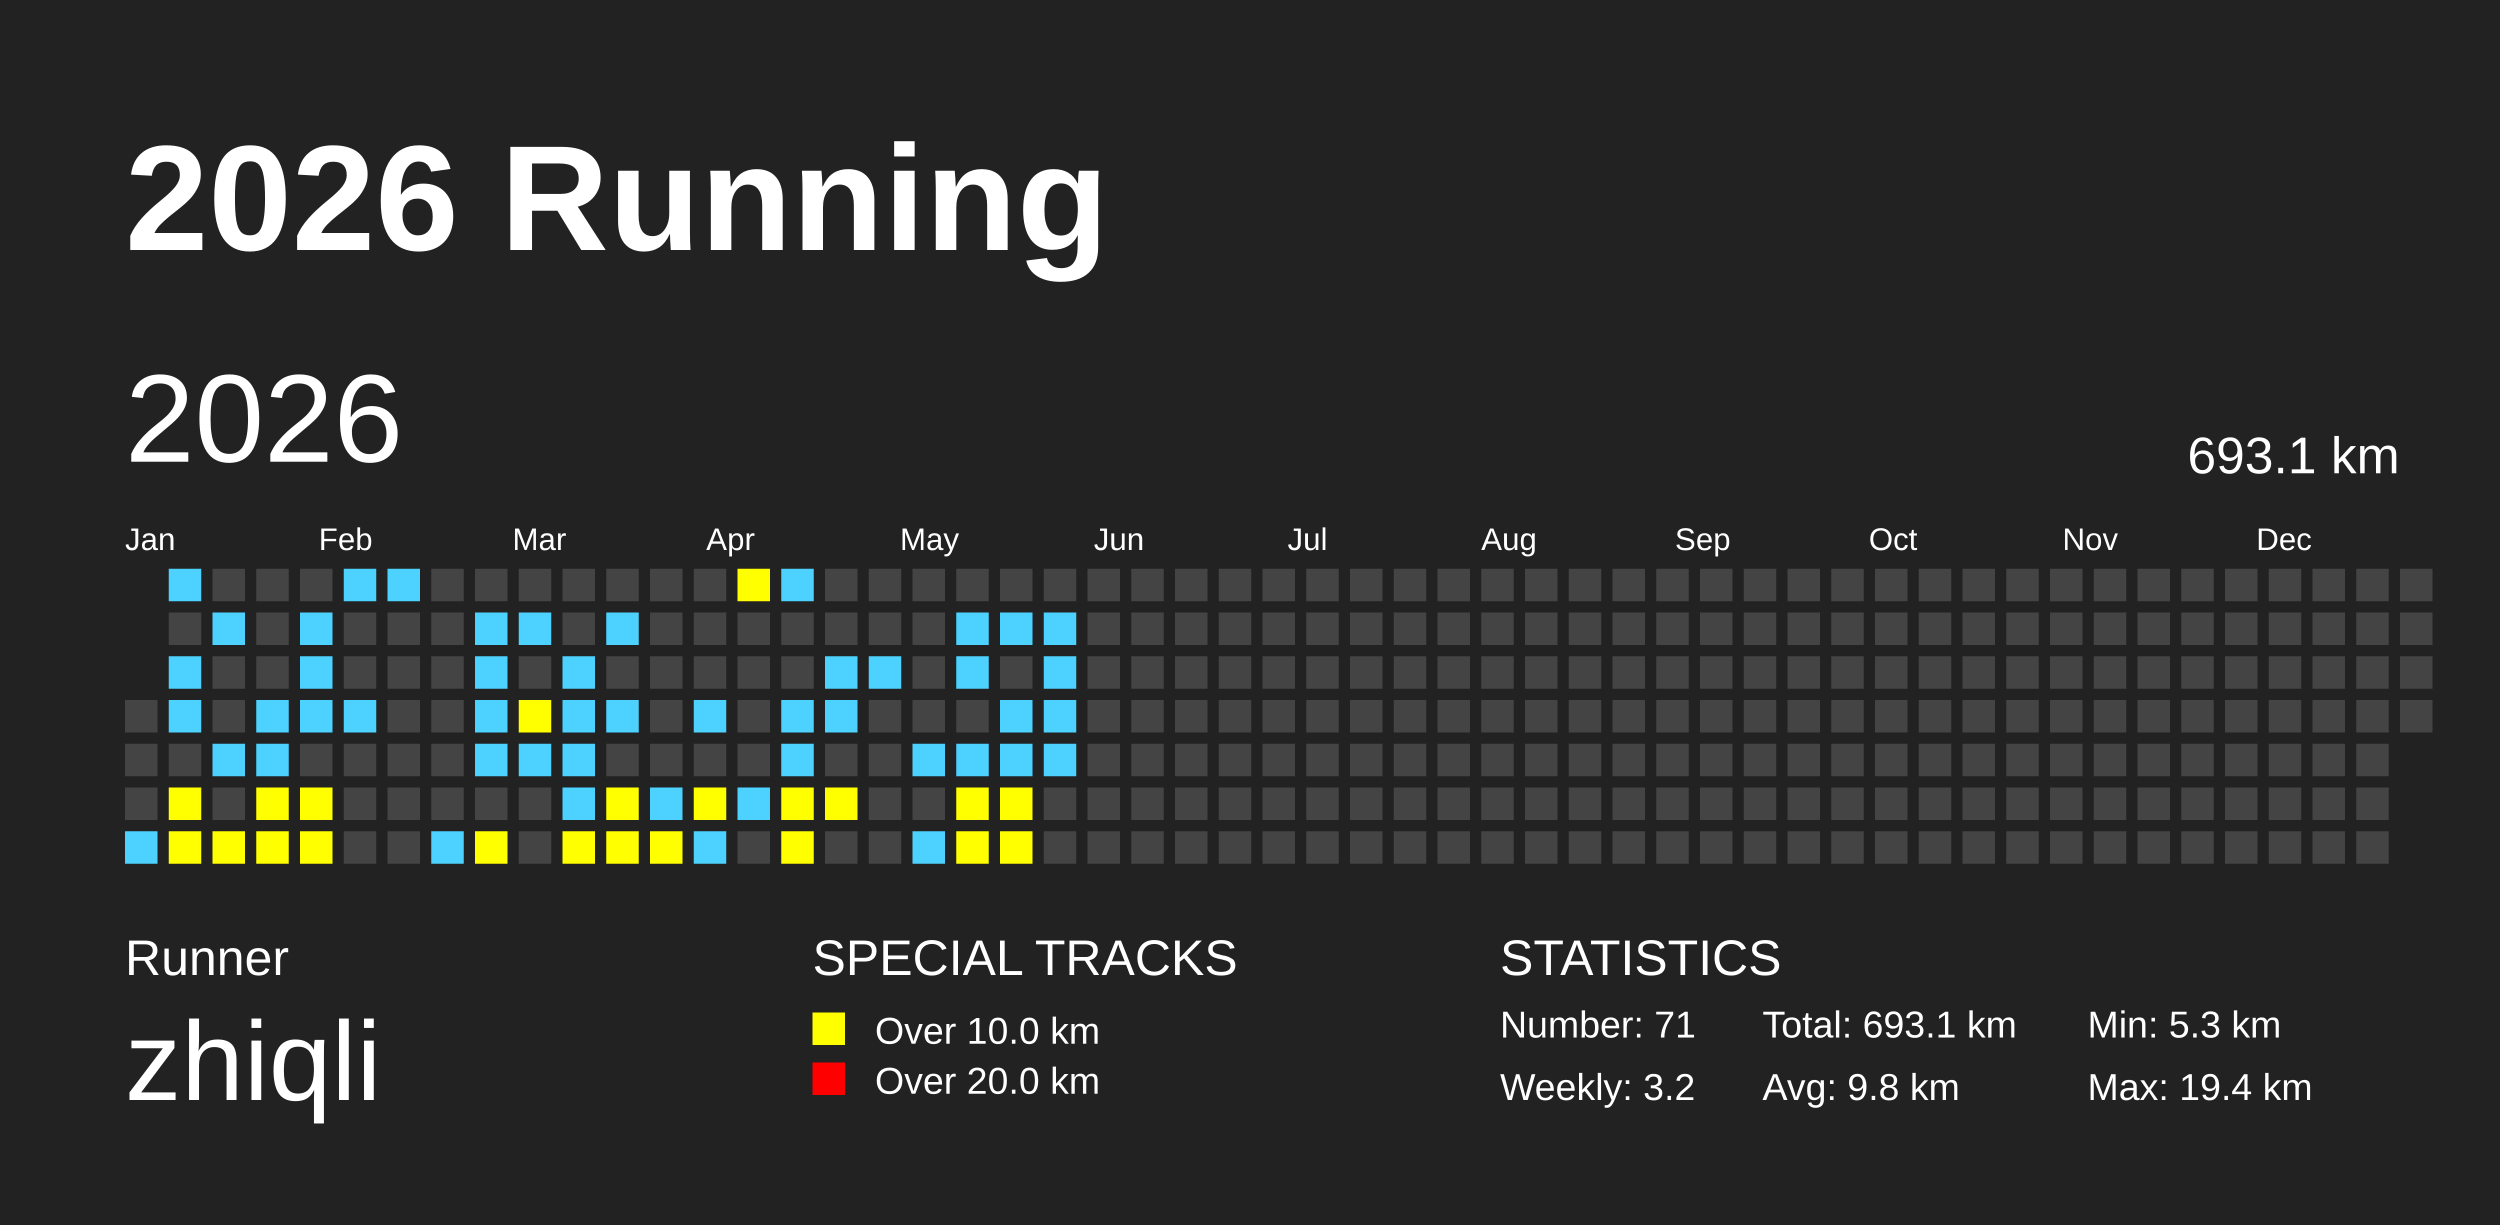
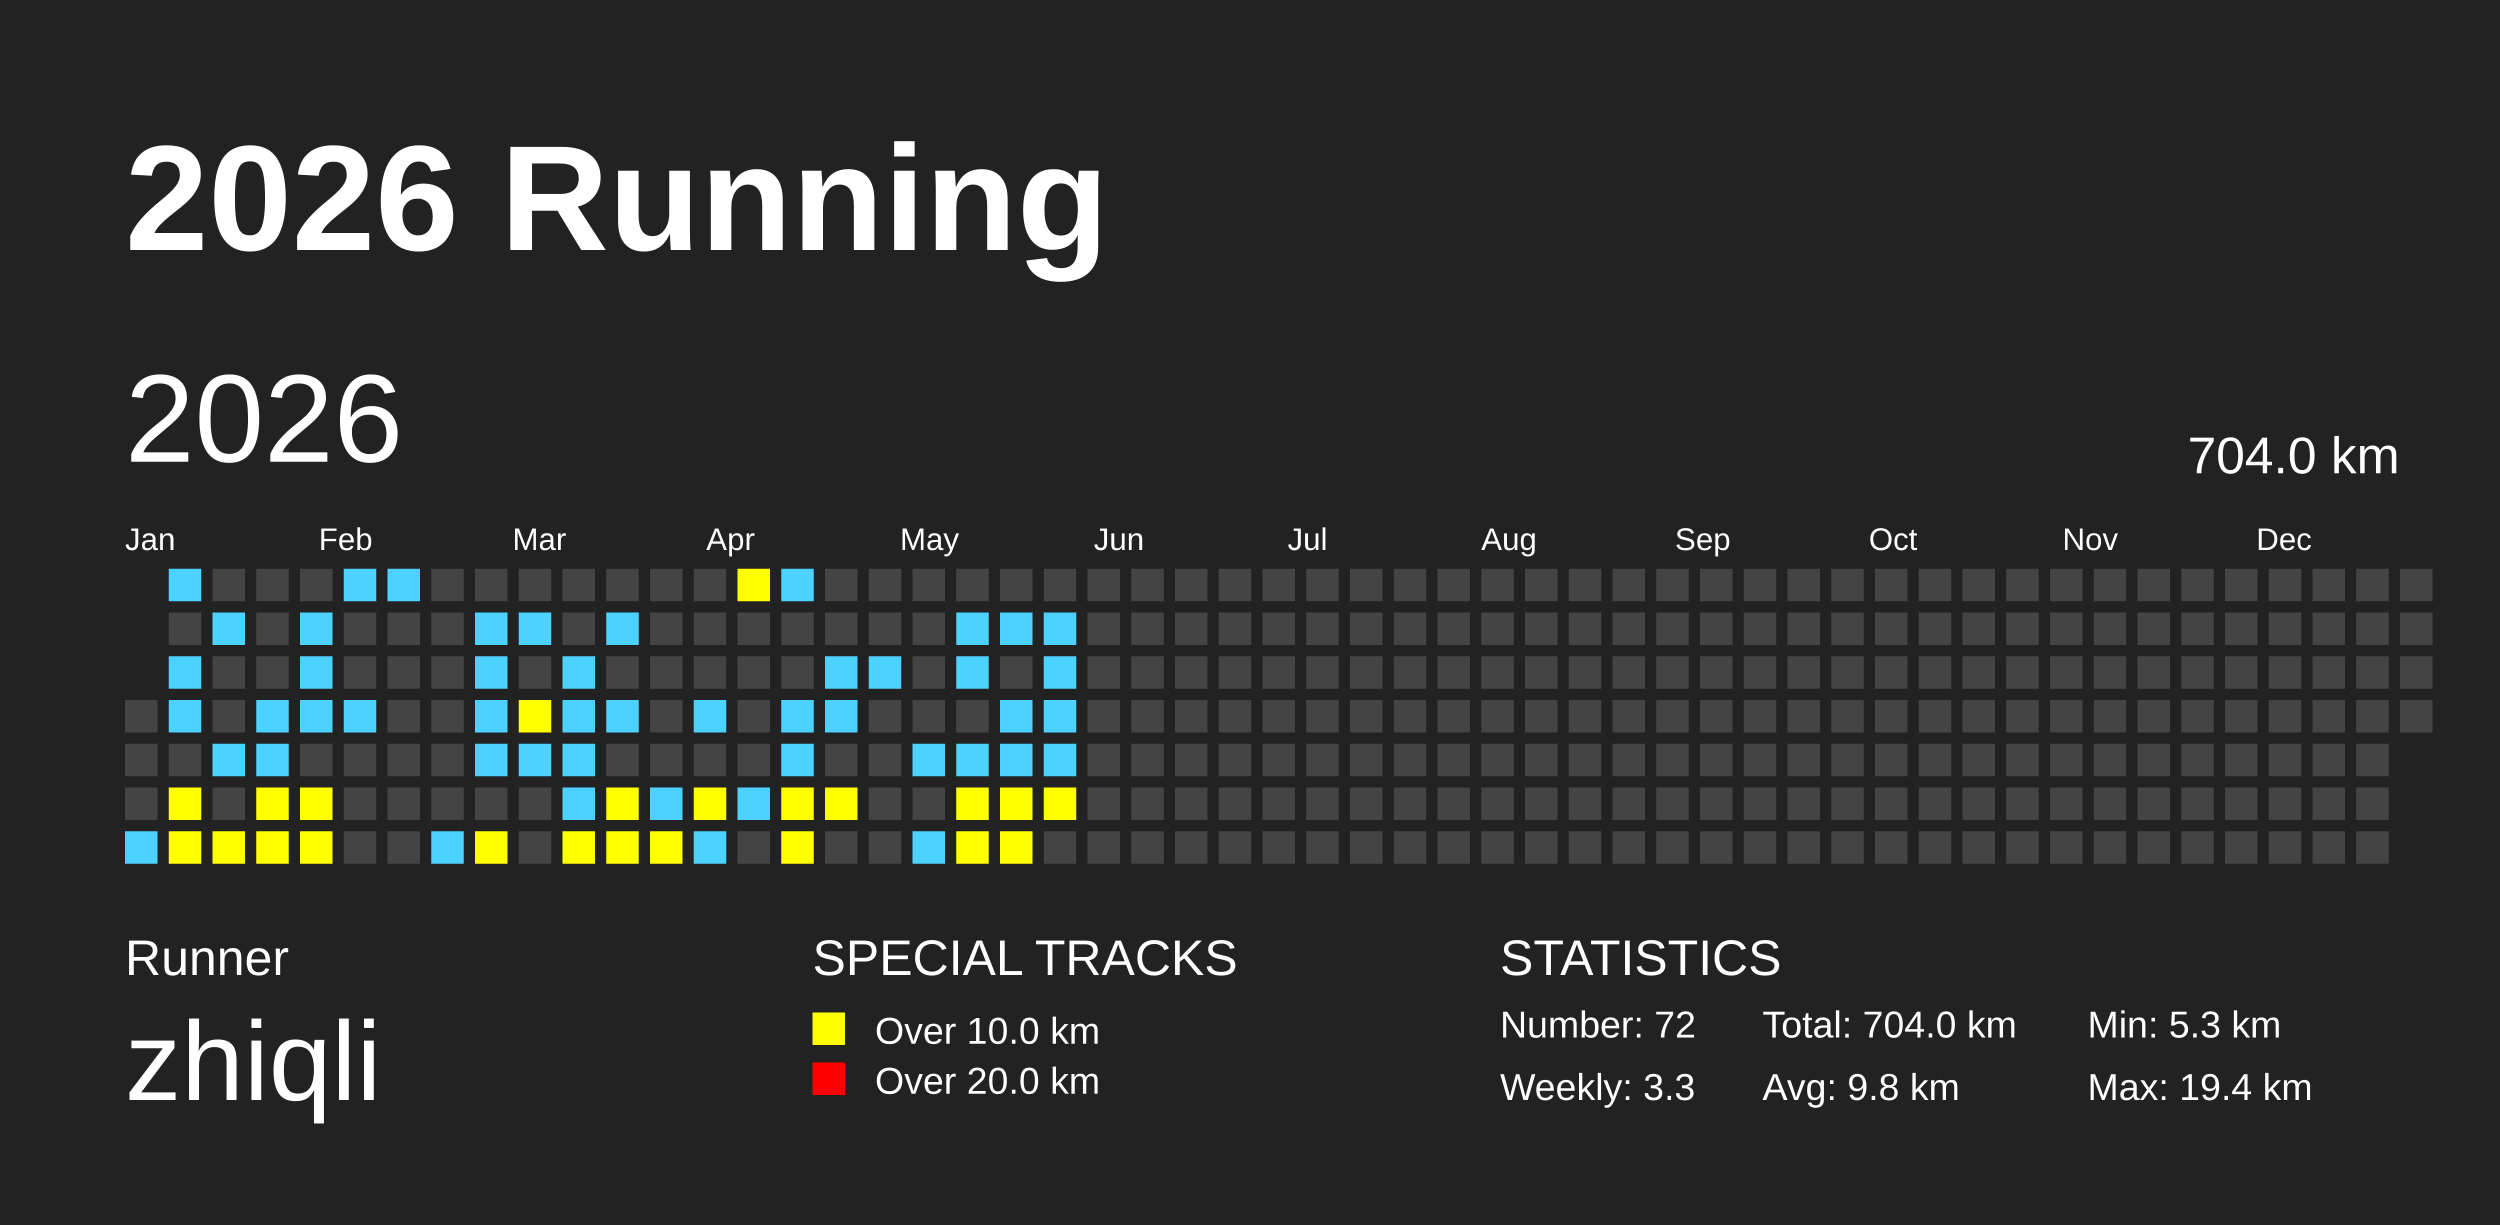
<svg xmlns="http://www.w3.org/2000/svg" baseProfile="full" height="98mm" version="1.1" viewBox="0,0,200,98" width="200mm">
  <defs />
  <rect fill="#222222" height="98" width="200" x="0" y="0" />
  <text fill="#FFFFFF" style="font-size:12px; font-family:Arial; font-weight:bold;" x="10" y="20">2026 Running</text>
  <text fill="#FFFFFF" style="font-size:4px; font-family:Arial" x="10" y="78">Runner</text>
  <text fill="#FFFFFF" style="font-size:9px; font-family:Arial" x="10" y="88">zhiqli</text>
  <text fill="#FFFFFF" style="font-size:4px; font-family:Arial" x="65" y="78">SPECIAL TRACKS</text>
  <rect fill="yellow" height="2.6" width="2.6" x="65" y="81" />
  <text fill="#FFFFFF" style="font-size:3px; font-family:Arial" x="70" y="83.5">Over 10.0 km</text>
  <rect fill="red" height="2.6" width="2.6" x="65" y="85" />
  <text fill="#FFFFFF" style="font-size:3px; font-family:Arial" x="70" y="87.5">Over 20.0 km</text>
  <text fill="#FFFFFF" style="font-size:4px; font-family:Arial" x="120" y="78">STATISTICS</text>
-   <text fill="#FFFFFF" style="font-size:3px; font-family:Arial" x="120" y="83">Number: 71</text>
-   <text fill="#FFFFFF" style="font-size:3px; font-family:Arial" x="120" y="88">Weekly: 3.2</text>
-   <text fill="#FFFFFF" style="font-size:3px; font-family:Arial" x="141" y="83">Total: 693.1 km</text>
+   <text fill="#FFFFFF" style="font-size:3px; font-family:Arial" x="120" y="83">Number: 72</text>
+   <text fill="#FFFFFF" style="font-size:3px; font-family:Arial" x="120" y="88">Weekly: 3.3</text>
+   <text fill="#FFFFFF" style="font-size:3px; font-family:Arial" x="141" y="83">Total: 704.0 km</text>
  <text fill="#FFFFFF" style="font-size:3px; font-family:Arial" x="141" y="88">Avg: 9.8 km</text>
  <text fill="#FFFFFF" style="font-size:3px; font-family:Arial" x="167" y="83">Min: 5.3 km</text>
  <text fill="#FFFFFF" style="font-size:3px; font-family:Arial" x="167" y="88">Max: 19.4 km</text>
  <text dominant-baseline="hanging" fill="#FFFFFF" style="font-size:10.0px; font-family:Arial;" x="10" y="30">2026</text>
-   <text dominant-baseline="hanging" fill="#FFFFFF" style="font-size:4.125px; font-family:Arial;" x="175" y="35">693.1 km</text>
+   <text dominant-baseline="hanging" fill="#FFFFFF" style="font-size:4.125px; font-family:Arial;" x="175" y="35">704.0 km</text>
  <text fill="#FFFFFF" style="font-size:2.5px; font-family:Arial" x="10.0" y="44">Jan</text>
  <text fill="#FFFFFF" style="font-size:2.5px; font-family:Arial" x="25.5" y="44">Feb</text>
  <text fill="#FFFFFF" style="font-size:2.5px; font-family:Arial" x="41.0" y="44">Mar</text>
  <text fill="#FFFFFF" style="font-size:2.5px; font-family:Arial" x="56.5" y="44">Apr</text>
  <text fill="#FFFFFF" style="font-size:2.5px; font-family:Arial" x="72.0" y="44">May</text>
  <text fill="#FFFFFF" style="font-size:2.5px; font-family:Arial" x="87.5" y="44">Jun</text>
  <text fill="#FFFFFF" style="font-size:2.5px; font-family:Arial" x="103.0" y="44">Jul</text>
  <text fill="#FFFFFF" style="font-size:2.5px; font-family:Arial" x="118.5" y="44">Aug</text>
  <text fill="#FFFFFF" style="font-size:2.5px; font-family:Arial" x="134.0" y="44">Sep</text>
  <text fill="#FFFFFF" style="font-size:2.5px; font-family:Arial" x="149.5" y="44">Oct</text>
  <text fill="#FFFFFF" style="font-size:2.5px; font-family:Arial" x="165.0" y="44">Nov</text>
  <text fill="#FFFFFF" style="font-size:2.5px; font-family:Arial" x="180.5" y="44">Dec</text>
  <rect fill="#444444" height="2.6" width="2.6" x="10.0" y="56.0" />
  <rect fill="#444444" height="2.6" width="2.6" x="10.0" y="59.5" />
  <rect fill="#444444" height="2.6" width="2.6" x="10.0" y="63.0" />
  <rect fill="#4DD2FF" height="2.6" width="2.6" x="10.0" y="66.5" />
  <rect fill="#4DD2FF" height="2.6" width="2.6" x="13.5" y="45.5" />
  <rect fill="#444444" height="2.6" width="2.6" x="13.5" y="49.0" />
  <rect fill="#4DD2FF" height="2.6" width="2.6" x="13.5" y="52.5" />
  <rect fill="#4DD2FF" height="2.6" width="2.6" x="13.5" y="56.0" />
  <rect fill="#444444" height="2.6" width="2.6" x="13.5" y="59.5" />
  <rect fill="yellow" height="2.6" width="2.6" x="13.5" y="63.0" />
  <rect fill="yellow" height="2.6" width="2.6" x="13.5" y="66.5" />
  <rect fill="#444444" height="2.6" width="2.6" x="17.0" y="45.5" />
  <rect fill="#4DD2FF" height="2.6" width="2.6" x="17.0" y="49.0" />
  <rect fill="#444444" height="2.6" width="2.6" x="17.0" y="52.5" />
  <rect fill="#444444" height="2.6" width="2.6" x="17.0" y="56.0" />
  <rect fill="#4DD2FF" height="2.6" width="2.6" x="17.0" y="59.5" />
  <rect fill="#444444" height="2.6" width="2.6" x="17.0" y="63.0" />
  <rect fill="yellow" height="2.6" width="2.6" x="17.0" y="66.5" />
  <rect fill="#444444" height="2.6" width="2.6" x="20.5" y="45.5" />
  <rect fill="#444444" height="2.6" width="2.6" x="20.5" y="49.0" />
  <rect fill="#444444" height="2.6" width="2.6" x="20.5" y="52.5" />
  <rect fill="#4DD2FF" height="2.6" width="2.6" x="20.5" y="56.0" />
  <rect fill="#4DD2FF" height="2.6" width="2.6" x="20.5" y="59.5" />
  <rect fill="yellow" height="2.6" width="2.6" x="20.5" y="63.0" />
  <rect fill="yellow" height="2.6" width="2.6" x="20.5" y="66.5" />
  <rect fill="#444444" height="2.6" width="2.6" x="24.0" y="45.5" />
  <rect fill="#4DD2FF" height="2.6" width="2.6" x="24.0" y="49.0" />
  <rect fill="#4DD2FF" height="2.6" width="2.6" x="24.0" y="52.5" />
  <rect fill="#4DD2FF" height="2.6" width="2.6" x="24.0" y="56.0" />
  <rect fill="#444444" height="2.6" width="2.6" x="24.0" y="59.5" />
  <rect fill="yellow" height="2.6" width="2.6" x="24.0" y="63.0" />
  <rect fill="yellow" height="2.6" width="2.6" x="24.0" y="66.5" />
  <rect fill="#4DD2FF" height="2.6" width="2.6" x="27.5" y="45.5" />
  <rect fill="#444444" height="2.6" width="2.6" x="27.5" y="49.0" />
  <rect fill="#444444" height="2.6" width="2.6" x="27.5" y="52.5" />
  <rect fill="#4DD2FF" height="2.6" width="2.6" x="27.5" y="56.0" />
  <rect fill="#444444" height="2.6" width="2.6" x="27.5" y="59.5" />
  <rect fill="#444444" height="2.6" width="2.6" x="27.5" y="63.0" />
  <rect fill="#444444" height="2.6" width="2.6" x="27.5" y="66.5" />
  <rect fill="#4DD2FF" height="2.6" width="2.6" x="31.0" y="45.5" />
  <rect fill="#444444" height="2.6" width="2.6" x="31.0" y="49.0" />
  <rect fill="#444444" height="2.6" width="2.6" x="31.0" y="52.5" />
  <rect fill="#444444" height="2.6" width="2.6" x="31.0" y="56.0" />
  <rect fill="#444444" height="2.6" width="2.6" x="31.0" y="59.5" />
  <rect fill="#444444" height="2.6" width="2.6" x="31.0" y="63.0" />
  <rect fill="#444444" height="2.6" width="2.6" x="31.0" y="66.5" />
  <rect fill="#444444" height="2.6" width="2.6" x="34.5" y="45.5" />
  <rect fill="#444444" height="2.6" width="2.6" x="34.5" y="49.0" />
  <rect fill="#444444" height="2.6" width="2.6" x="34.5" y="52.5" />
  <rect fill="#444444" height="2.6" width="2.6" x="34.5" y="56.0" />
  <rect fill="#444444" height="2.6" width="2.6" x="34.5" y="59.5" />
  <rect fill="#444444" height="2.6" width="2.6" x="34.5" y="63.0" />
  <rect fill="#4DD2FF" height="2.6" width="2.6" x="34.5" y="66.5" />
  <rect fill="#444444" height="2.6" width="2.6" x="38.0" y="45.5" />
  <rect fill="#4DD2FF" height="2.6" width="2.6" x="38.0" y="49.0" />
  <rect fill="#4DD2FF" height="2.6" width="2.6" x="38.0" y="52.5" />
  <rect fill="#4DD2FF" height="2.6" width="2.6" x="38.0" y="56.0" />
  <rect fill="#4DD2FF" height="2.6" width="2.6" x="38.0" y="59.5" />
  <rect fill="#444444" height="2.6" width="2.6" x="38.0" y="63.0" />
  <rect fill="yellow" height="2.6" width="2.6" x="38.0" y="66.5" />
  <rect fill="#444444" height="2.6" width="2.6" x="41.5" y="45.5" />
  <rect fill="#4DD2FF" height="2.6" width="2.6" x="41.5" y="49.0" />
  <rect fill="#444444" height="2.6" width="2.6" x="41.5" y="52.5" />
  <rect fill="yellow" height="2.6" width="2.6" x="41.5" y="56.0" />
  <rect fill="#4DD2FF" height="2.6" width="2.6" x="41.5" y="59.5" />
  <rect fill="#444444" height="2.6" width="2.6" x="41.5" y="63.0" />
  <rect fill="#444444" height="2.6" width="2.6" x="41.5" y="66.5" />
  <rect fill="#444444" height="2.6" width="2.6" x="45.0" y="45.5" />
  <rect fill="#444444" height="2.6" width="2.6" x="45.0" y="49.0" />
  <rect fill="#4DD2FF" height="2.6" width="2.6" x="45.0" y="52.5" />
  <rect fill="#4DD2FF" height="2.6" width="2.6" x="45.0" y="56.0" />
  <rect fill="#4DD2FF" height="2.6" width="2.6" x="45.0" y="59.5" />
  <rect fill="#4DD2FF" height="2.6" width="2.6" x="45.0" y="63.0" />
  <rect fill="yellow" height="2.6" width="2.6" x="45.0" y="66.5" />
  <rect fill="#444444" height="2.6" width="2.6" x="48.5" y="45.5" />
  <rect fill="#4DD2FF" height="2.6" width="2.6" x="48.5" y="49.0" />
  <rect fill="#444444" height="2.6" width="2.6" x="48.5" y="52.5" />
  <rect fill="#4DD2FF" height="2.6" width="2.6" x="48.5" y="56.0" />
  <rect fill="#444444" height="2.6" width="2.6" x="48.5" y="59.5" />
  <rect fill="yellow" height="2.6" width="2.6" x="48.5" y="63.0" />
  <rect fill="yellow" height="2.6" width="2.6" x="48.5" y="66.5" />
  <rect fill="#444444" height="2.6" width="2.6" x="52.0" y="45.5" />
  <rect fill="#444444" height="2.6" width="2.6" x="52.0" y="49.0" />
  <rect fill="#444444" height="2.6" width="2.6" x="52.0" y="52.5" />
  <rect fill="#444444" height="2.6" width="2.6" x="52.0" y="56.0" />
  <rect fill="#444444" height="2.6" width="2.6" x="52.0" y="59.5" />
  <rect fill="#4DD2FF" height="2.6" width="2.6" x="52.0" y="63.0" />
  <rect fill="yellow" height="2.6" width="2.6" x="52.0" y="66.5" />
  <rect fill="#444444" height="2.6" width="2.6" x="55.5" y="45.5" />
  <rect fill="#444444" height="2.6" width="2.6" x="55.5" y="49.0" />
  <rect fill="#444444" height="2.6" width="2.6" x="55.5" y="52.5" />
  <rect fill="#4DD2FF" height="2.6" width="2.6" x="55.5" y="56.0" />
  <rect fill="#444444" height="2.6" width="2.6" x="55.5" y="59.5" />
  <rect fill="yellow" height="2.6" width="2.6" x="55.5" y="63.0" />
  <rect fill="#4DD2FF" height="2.6" width="2.6" x="55.5" y="66.5" />
  <rect fill="yellow" height="2.6" width="2.6" x="59.0" y="45.5" />
  <rect fill="#444444" height="2.6" width="2.6" x="59.0" y="49.0" />
  <rect fill="#444444" height="2.6" width="2.6" x="59.0" y="52.5" />
  <rect fill="#444444" height="2.6" width="2.6" x="59.0" y="56.0" />
  <rect fill="#444444" height="2.6" width="2.6" x="59.0" y="59.5" />
  <rect fill="#4DD2FF" height="2.6" width="2.6" x="59.0" y="63.0" />
  <rect fill="#444444" height="2.6" width="2.6" x="59.0" y="66.5" />
  <rect fill="#4DD2FF" height="2.6" width="2.6" x="62.5" y="45.5" />
  <rect fill="#444444" height="2.6" width="2.6" x="62.5" y="49.0" />
  <rect fill="#444444" height="2.6" width="2.6" x="62.5" y="52.5" />
  <rect fill="#4DD2FF" height="2.6" width="2.6" x="62.5" y="56.0" />
  <rect fill="#4DD2FF" height="2.6" width="2.6" x="62.5" y="59.5" />
  <rect fill="yellow" height="2.6" width="2.6" x="62.5" y="63.0" />
  <rect fill="yellow" height="2.6" width="2.6" x="62.5" y="66.5" />
  <rect fill="#444444" height="2.6" width="2.6" x="66.0" y="45.5" />
  <rect fill="#444444" height="2.6" width="2.6" x="66.0" y="49.0" />
  <rect fill="#4DD2FF" height="2.6" width="2.6" x="66.0" y="52.5" />
  <rect fill="#4DD2FF" height="2.6" width="2.6" x="66.0" y="56.0" />
  <rect fill="#444444" height="2.6" width="2.6" x="66.0" y="59.5" />
  <rect fill="yellow" height="2.6" width="2.6" x="66.0" y="63.0" />
  <rect fill="#444444" height="2.6" width="2.6" x="66.0" y="66.5" />
  <rect fill="#444444" height="2.6" width="2.6" x="69.5" y="45.5" />
  <rect fill="#444444" height="2.6" width="2.6" x="69.5" y="49.0" />
  <rect fill="#4DD2FF" height="2.6" width="2.6" x="69.5" y="52.5" />
  <rect fill="#444444" height="2.6" width="2.6" x="69.5" y="56.0" />
  <rect fill="#444444" height="2.6" width="2.6" x="69.5" y="59.5" />
  <rect fill="#444444" height="2.6" width="2.6" x="69.5" y="63.0" />
  <rect fill="#444444" height="2.6" width="2.6" x="69.5" y="66.5" />
  <rect fill="#444444" height="2.6" width="2.6" x="73.0" y="45.5" />
  <rect fill="#444444" height="2.6" width="2.6" x="73.0" y="49.0" />
  <rect fill="#444444" height="2.6" width="2.6" x="73.0" y="52.5" />
  <rect fill="#444444" height="2.6" width="2.6" x="73.0" y="56.0" />
  <rect fill="#4DD2FF" height="2.6" width="2.6" x="73.0" y="59.5" />
  <rect fill="#444444" height="2.6" width="2.6" x="73.0" y="63.0" />
  <rect fill="#4DD2FF" height="2.6" width="2.6" x="73.0" y="66.5" />
  <rect fill="#444444" height="2.6" width="2.6" x="76.5" y="45.5" />
  <rect fill="#4DD2FF" height="2.6" width="2.6" x="76.5" y="49.0" />
  <rect fill="#4DD2FF" height="2.6" width="2.6" x="76.5" y="52.5" />
  <rect fill="#444444" height="2.6" width="2.6" x="76.5" y="56.0" />
  <rect fill="#4DD2FF" height="2.6" width="2.6" x="76.5" y="59.5" />
  <rect fill="yellow" height="2.6" width="2.6" x="76.5" y="63.0" />
  <rect fill="yellow" height="2.6" width="2.6" x="76.5" y="66.5" />
  <rect fill="#444444" height="2.6" width="2.6" x="80.0" y="45.5" />
  <rect fill="#4DD2FF" height="2.6" width="2.6" x="80.0" y="49.0" />
  <rect fill="#444444" height="2.6" width="2.6" x="80.0" y="52.5" />
  <rect fill="#4DD2FF" height="2.6" width="2.6" x="80.0" y="56.0" />
  <rect fill="#4DD2FF" height="2.6" width="2.6" x="80.0" y="59.5" />
  <rect fill="yellow" height="2.6" width="2.6" x="80.0" y="63.0" />
  <rect fill="yellow" height="2.6" width="2.6" x="80.0" y="66.5" />
  <rect fill="#444444" height="2.6" width="2.6" x="83.5" y="45.5" />
  <rect fill="#4DD2FF" height="2.6" width="2.6" x="83.5" y="49.0" />
  <rect fill="#4DD2FF" height="2.6" width="2.6" x="83.5" y="52.5" />
  <rect fill="#4DD2FF" height="2.6" width="2.6" x="83.5" y="56.0" />
  <rect fill="#4DD2FF" height="2.6" width="2.6" x="83.5" y="59.5" />
-   <rect fill="#444444" height="2.6" width="2.6" x="83.5" y="63.0" />
+   <rect fill="yellow" height="2.6" width="2.6" x="83.5" y="63.0" />
  <rect fill="#444444" height="2.6" width="2.6" x="83.5" y="66.5" />
  <rect fill="#444444" height="2.6" width="2.6" x="87.0" y="45.5" />
  <rect fill="#444444" height="2.6" width="2.6" x="87.0" y="49.0" />
  <rect fill="#444444" height="2.6" width="2.6" x="87.0" y="52.5" />
  <rect fill="#444444" height="2.6" width="2.6" x="87.0" y="56.0" />
  <rect fill="#444444" height="2.6" width="2.6" x="87.0" y="59.5" />
  <rect fill="#444444" height="2.6" width="2.6" x="87.0" y="63.0" />
  <rect fill="#444444" height="2.6" width="2.6" x="87.0" y="66.5" />
  <rect fill="#444444" height="2.6" width="2.6" x="90.5" y="45.5" />
  <rect fill="#444444" height="2.6" width="2.6" x="90.5" y="49.0" />
  <rect fill="#444444" height="2.6" width="2.6" x="90.5" y="52.5" />
  <rect fill="#444444" height="2.6" width="2.6" x="90.5" y="56.0" />
  <rect fill="#444444" height="2.6" width="2.6" x="90.5" y="59.5" />
  <rect fill="#444444" height="2.6" width="2.6" x="90.5" y="63.0" />
  <rect fill="#444444" height="2.6" width="2.6" x="90.5" y="66.5" />
  <rect fill="#444444" height="2.6" width="2.6" x="94.0" y="45.5" />
  <rect fill="#444444" height="2.6" width="2.6" x="94.0" y="49.0" />
  <rect fill="#444444" height="2.6" width="2.6" x="94.0" y="52.5" />
  <rect fill="#444444" height="2.6" width="2.6" x="94.0" y="56.0" />
  <rect fill="#444444" height="2.6" width="2.6" x="94.0" y="59.5" />
  <rect fill="#444444" height="2.6" width="2.6" x="94.0" y="63.0" />
  <rect fill="#444444" height="2.6" width="2.6" x="94.0" y="66.5" />
  <rect fill="#444444" height="2.6" width="2.6" x="97.5" y="45.5" />
  <rect fill="#444444" height="2.6" width="2.6" x="97.5" y="49.0" />
  <rect fill="#444444" height="2.6" width="2.6" x="97.5" y="52.5" />
  <rect fill="#444444" height="2.6" width="2.6" x="97.5" y="56.0" />
  <rect fill="#444444" height="2.6" width="2.6" x="97.5" y="59.5" />
  <rect fill="#444444" height="2.6" width="2.6" x="97.5" y="63.0" />
  <rect fill="#444444" height="2.6" width="2.6" x="97.5" y="66.5" />
  <rect fill="#444444" height="2.6" width="2.6" x="101.0" y="45.5" />
  <rect fill="#444444" height="2.6" width="2.6" x="101.0" y="49.0" />
  <rect fill="#444444" height="2.6" width="2.6" x="101.0" y="52.5" />
  <rect fill="#444444" height="2.6" width="2.6" x="101.0" y="56.0" />
  <rect fill="#444444" height="2.6" width="2.6" x="101.0" y="59.5" />
  <rect fill="#444444" height="2.6" width="2.6" x="101.0" y="63.0" />
  <rect fill="#444444" height="2.6" width="2.6" x="101.0" y="66.5" />
  <rect fill="#444444" height="2.6" width="2.6" x="104.5" y="45.5" />
  <rect fill="#444444" height="2.6" width="2.6" x="104.5" y="49.0" />
  <rect fill="#444444" height="2.6" width="2.6" x="104.5" y="52.5" />
  <rect fill="#444444" height="2.6" width="2.6" x="104.5" y="56.0" />
  <rect fill="#444444" height="2.6" width="2.6" x="104.5" y="59.5" />
  <rect fill="#444444" height="2.6" width="2.6" x="104.5" y="63.0" />
  <rect fill="#444444" height="2.6" width="2.6" x="104.5" y="66.5" />
  <rect fill="#444444" height="2.6" width="2.6" x="108.0" y="45.5" />
  <rect fill="#444444" height="2.6" width="2.6" x="108.0" y="49.0" />
  <rect fill="#444444" height="2.6" width="2.6" x="108.0" y="52.5" />
  <rect fill="#444444" height="2.6" width="2.6" x="108.0" y="56.0" />
  <rect fill="#444444" height="2.6" width="2.6" x="108.0" y="59.5" />
  <rect fill="#444444" height="2.6" width="2.6" x="108.0" y="63.0" />
  <rect fill="#444444" height="2.6" width="2.6" x="108.0" y="66.5" />
  <rect fill="#444444" height="2.6" width="2.6" x="111.5" y="45.5" />
  <rect fill="#444444" height="2.6" width="2.6" x="111.5" y="49.0" />
  <rect fill="#444444" height="2.6" width="2.6" x="111.5" y="52.5" />
  <rect fill="#444444" height="2.6" width="2.6" x="111.5" y="56.0" />
  <rect fill="#444444" height="2.6" width="2.6" x="111.5" y="59.5" />
  <rect fill="#444444" height="2.6" width="2.6" x="111.5" y="63.0" />
  <rect fill="#444444" height="2.6" width="2.6" x="111.5" y="66.5" />
  <rect fill="#444444" height="2.6" width="2.6" x="115.0" y="45.5" />
  <rect fill="#444444" height="2.6" width="2.6" x="115.0" y="49.0" />
  <rect fill="#444444" height="2.6" width="2.6" x="115.0" y="52.5" />
  <rect fill="#444444" height="2.6" width="2.6" x="115.0" y="56.0" />
  <rect fill="#444444" height="2.6" width="2.6" x="115.0" y="59.5" />
  <rect fill="#444444" height="2.6" width="2.6" x="115.0" y="63.0" />
  <rect fill="#444444" height="2.6" width="2.6" x="115.0" y="66.5" />
  <rect fill="#444444" height="2.6" width="2.6" x="118.5" y="45.5" />
  <rect fill="#444444" height="2.6" width="2.6" x="118.5" y="49.0" />
  <rect fill="#444444" height="2.6" width="2.6" x="118.5" y="52.5" />
  <rect fill="#444444" height="2.6" width="2.6" x="118.5" y="56.0" />
  <rect fill="#444444" height="2.6" width="2.6" x="118.5" y="59.5" />
  <rect fill="#444444" height="2.6" width="2.6" x="118.5" y="63.0" />
  <rect fill="#444444" height="2.6" width="2.6" x="118.5" y="66.5" />
  <rect fill="#444444" height="2.6" width="2.6" x="122.0" y="45.5" />
  <rect fill="#444444" height="2.6" width="2.6" x="122.0" y="49.0" />
  <rect fill="#444444" height="2.6" width="2.6" x="122.0" y="52.5" />
  <rect fill="#444444" height="2.6" width="2.6" x="122.0" y="56.0" />
  <rect fill="#444444" height="2.6" width="2.6" x="122.0" y="59.5" />
  <rect fill="#444444" height="2.6" width="2.6" x="122.0" y="63.0" />
  <rect fill="#444444" height="2.6" width="2.6" x="122.0" y="66.5" />
  <rect fill="#444444" height="2.6" width="2.6" x="125.5" y="45.5" />
  <rect fill="#444444" height="2.6" width="2.6" x="125.5" y="49.0" />
  <rect fill="#444444" height="2.6" width="2.6" x="125.5" y="52.5" />
  <rect fill="#444444" height="2.6" width="2.6" x="125.5" y="56.0" />
  <rect fill="#444444" height="2.6" width="2.6" x="125.5" y="59.5" />
  <rect fill="#444444" height="2.6" width="2.6" x="125.5" y="63.0" />
  <rect fill="#444444" height="2.6" width="2.6" x="125.5" y="66.5" />
  <rect fill="#444444" height="2.6" width="2.6" x="129.0" y="45.5" />
  <rect fill="#444444" height="2.6" width="2.6" x="129.0" y="49.0" />
  <rect fill="#444444" height="2.6" width="2.6" x="129.0" y="52.5" />
  <rect fill="#444444" height="2.6" width="2.6" x="129.0" y="56.0" />
  <rect fill="#444444" height="2.6" width="2.6" x="129.0" y="59.5" />
  <rect fill="#444444" height="2.6" width="2.6" x="129.0" y="63.0" />
  <rect fill="#444444" height="2.6" width="2.6" x="129.0" y="66.5" />
  <rect fill="#444444" height="2.6" width="2.6" x="132.5" y="45.5" />
  <rect fill="#444444" height="2.6" width="2.6" x="132.5" y="49.0" />
  <rect fill="#444444" height="2.6" width="2.6" x="132.5" y="52.5" />
  <rect fill="#444444" height="2.6" width="2.6" x="132.5" y="56.0" />
  <rect fill="#444444" height="2.6" width="2.6" x="132.5" y="59.5" />
  <rect fill="#444444" height="2.6" width="2.6" x="132.5" y="63.0" />
  <rect fill="#444444" height="2.6" width="2.6" x="132.5" y="66.5" />
  <rect fill="#444444" height="2.6" width="2.6" x="136.0" y="45.5" />
  <rect fill="#444444" height="2.6" width="2.6" x="136.0" y="49.0" />
  <rect fill="#444444" height="2.6" width="2.6" x="136.0" y="52.5" />
  <rect fill="#444444" height="2.6" width="2.6" x="136.0" y="56.0" />
  <rect fill="#444444" height="2.6" width="2.6" x="136.0" y="59.5" />
  <rect fill="#444444" height="2.6" width="2.6" x="136.0" y="63.0" />
  <rect fill="#444444" height="2.6" width="2.6" x="136.0" y="66.5" />
  <rect fill="#444444" height="2.6" width="2.6" x="139.5" y="45.5" />
  <rect fill="#444444" height="2.6" width="2.6" x="139.5" y="49.0" />
  <rect fill="#444444" height="2.6" width="2.6" x="139.5" y="52.5" />
  <rect fill="#444444" height="2.6" width="2.6" x="139.5" y="56.0" />
  <rect fill="#444444" height="2.6" width="2.6" x="139.5" y="59.5" />
  <rect fill="#444444" height="2.6" width="2.6" x="139.5" y="63.0" />
  <rect fill="#444444" height="2.6" width="2.6" x="139.5" y="66.5" />
  <rect fill="#444444" height="2.6" width="2.6" x="143.0" y="45.5" />
  <rect fill="#444444" height="2.6" width="2.6" x="143.0" y="49.0" />
  <rect fill="#444444" height="2.6" width="2.6" x="143.0" y="52.5" />
  <rect fill="#444444" height="2.6" width="2.6" x="143.0" y="56.0" />
  <rect fill="#444444" height="2.6" width="2.6" x="143.0" y="59.5" />
  <rect fill="#444444" height="2.6" width="2.6" x="143.0" y="63.0" />
  <rect fill="#444444" height="2.6" width="2.6" x="143.0" y="66.5" />
  <rect fill="#444444" height="2.6" width="2.6" x="146.5" y="45.5" />
  <rect fill="#444444" height="2.6" width="2.6" x="146.5" y="49.0" />
  <rect fill="#444444" height="2.6" width="2.6" x="146.5" y="52.5" />
  <rect fill="#444444" height="2.6" width="2.6" x="146.5" y="56.0" />
  <rect fill="#444444" height="2.6" width="2.6" x="146.5" y="59.5" />
  <rect fill="#444444" height="2.6" width="2.6" x="146.5" y="63.0" />
  <rect fill="#444444" height="2.6" width="2.6" x="146.5" y="66.5" />
  <rect fill="#444444" height="2.6" width="2.6" x="150.0" y="45.5" />
  <rect fill="#444444" height="2.6" width="2.6" x="150.0" y="49.0" />
  <rect fill="#444444" height="2.6" width="2.6" x="150.0" y="52.5" />
  <rect fill="#444444" height="2.6" width="2.6" x="150.0" y="56.0" />
  <rect fill="#444444" height="2.6" width="2.6" x="150.0" y="59.5" />
  <rect fill="#444444" height="2.6" width="2.6" x="150.0" y="63.0" />
  <rect fill="#444444" height="2.6" width="2.6" x="150.0" y="66.5" />
  <rect fill="#444444" height="2.6" width="2.6" x="153.5" y="45.5" />
  <rect fill="#444444" height="2.6" width="2.6" x="153.5" y="49.0" />
  <rect fill="#444444" height="2.6" width="2.6" x="153.5" y="52.5" />
  <rect fill="#444444" height="2.6" width="2.6" x="153.5" y="56.0" />
  <rect fill="#444444" height="2.6" width="2.6" x="153.5" y="59.5" />
  <rect fill="#444444" height="2.6" width="2.6" x="153.5" y="63.0" />
  <rect fill="#444444" height="2.6" width="2.6" x="153.5" y="66.5" />
  <rect fill="#444444" height="2.6" width="2.6" x="157.0" y="45.5" />
  <rect fill="#444444" height="2.6" width="2.6" x="157.0" y="49.0" />
  <rect fill="#444444" height="2.6" width="2.6" x="157.0" y="52.5" />
  <rect fill="#444444" height="2.6" width="2.6" x="157.0" y="56.0" />
  <rect fill="#444444" height="2.6" width="2.6" x="157.0" y="59.5" />
  <rect fill="#444444" height="2.6" width="2.6" x="157.0" y="63.0" />
  <rect fill="#444444" height="2.6" width="2.6" x="157.0" y="66.5" />
  <rect fill="#444444" height="2.6" width="2.6" x="160.5" y="45.5" />
  <rect fill="#444444" height="2.6" width="2.6" x="160.5" y="49.0" />
  <rect fill="#444444" height="2.6" width="2.6" x="160.5" y="52.5" />
  <rect fill="#444444" height="2.6" width="2.6" x="160.5" y="56.0" />
  <rect fill="#444444" height="2.6" width="2.6" x="160.5" y="59.5" />
  <rect fill="#444444" height="2.6" width="2.6" x="160.5" y="63.0" />
  <rect fill="#444444" height="2.6" width="2.6" x="160.5" y="66.5" />
  <rect fill="#444444" height="2.6" width="2.6" x="164.0" y="45.5" />
  <rect fill="#444444" height="2.6" width="2.6" x="164.0" y="49.0" />
  <rect fill="#444444" height="2.6" width="2.6" x="164.0" y="52.5" />
  <rect fill="#444444" height="2.6" width="2.6" x="164.0" y="56.0" />
  <rect fill="#444444" height="2.6" width="2.6" x="164.0" y="59.5" />
  <rect fill="#444444" height="2.6" width="2.6" x="164.0" y="63.0" />
  <rect fill="#444444" height="2.6" width="2.6" x="164.0" y="66.5" />
  <rect fill="#444444" height="2.6" width="2.6" x="167.5" y="45.5" />
  <rect fill="#444444" height="2.6" width="2.6" x="167.5" y="49.0" />
  <rect fill="#444444" height="2.6" width="2.6" x="167.5" y="52.5" />
  <rect fill="#444444" height="2.6" width="2.6" x="167.5" y="56.0" />
  <rect fill="#444444" height="2.6" width="2.6" x="167.5" y="59.5" />
  <rect fill="#444444" height="2.6" width="2.6" x="167.5" y="63.0" />
  <rect fill="#444444" height="2.6" width="2.6" x="167.5" y="66.5" />
  <rect fill="#444444" height="2.6" width="2.6" x="171.0" y="45.5" />
  <rect fill="#444444" height="2.6" width="2.6" x="171.0" y="49.0" />
  <rect fill="#444444" height="2.6" width="2.6" x="171.0" y="52.5" />
  <rect fill="#444444" height="2.6" width="2.6" x="171.0" y="56.0" />
  <rect fill="#444444" height="2.6" width="2.6" x="171.0" y="59.5" />
  <rect fill="#444444" height="2.6" width="2.6" x="171.0" y="63.0" />
  <rect fill="#444444" height="2.6" width="2.6" x="171.0" y="66.5" />
  <rect fill="#444444" height="2.6" width="2.6" x="174.5" y="45.5" />
  <rect fill="#444444" height="2.6" width="2.6" x="174.5" y="49.0" />
  <rect fill="#444444" height="2.6" width="2.6" x="174.5" y="52.5" />
  <rect fill="#444444" height="2.6" width="2.6" x="174.5" y="56.0" />
  <rect fill="#444444" height="2.6" width="2.6" x="174.5" y="59.5" />
  <rect fill="#444444" height="2.6" width="2.6" x="174.5" y="63.0" />
  <rect fill="#444444" height="2.6" width="2.6" x="174.5" y="66.5" />
  <rect fill="#444444" height="2.6" width="2.6" x="178.0" y="45.5" />
  <rect fill="#444444" height="2.6" width="2.6" x="178.0" y="49.0" />
  <rect fill="#444444" height="2.6" width="2.6" x="178.0" y="52.5" />
  <rect fill="#444444" height="2.6" width="2.6" x="178.0" y="56.0" />
  <rect fill="#444444" height="2.6" width="2.6" x="178.0" y="59.5" />
  <rect fill="#444444" height="2.6" width="2.6" x="178.0" y="63.0" />
  <rect fill="#444444" height="2.6" width="2.6" x="178.0" y="66.5" />
  <rect fill="#444444" height="2.6" width="2.6" x="181.5" y="45.5" />
  <rect fill="#444444" height="2.6" width="2.6" x="181.5" y="49.0" />
  <rect fill="#444444" height="2.6" width="2.6" x="181.5" y="52.5" />
  <rect fill="#444444" height="2.6" width="2.6" x="181.5" y="56.0" />
  <rect fill="#444444" height="2.6" width="2.6" x="181.5" y="59.5" />
  <rect fill="#444444" height="2.6" width="2.6" x="181.5" y="63.0" />
  <rect fill="#444444" height="2.6" width="2.6" x="181.5" y="66.5" />
  <rect fill="#444444" height="2.6" width="2.6" x="185.0" y="45.5" />
  <rect fill="#444444" height="2.6" width="2.6" x="185.0" y="49.0" />
  <rect fill="#444444" height="2.6" width="2.6" x="185.0" y="52.5" />
  <rect fill="#444444" height="2.6" width="2.6" x="185.0" y="56.0" />
  <rect fill="#444444" height="2.6" width="2.6" x="185.0" y="59.5" />
  <rect fill="#444444" height="2.6" width="2.6" x="185.0" y="63.0" />
  <rect fill="#444444" height="2.6" width="2.6" x="185.0" y="66.5" />
  <rect fill="#444444" height="2.6" width="2.6" x="188.5" y="45.5" />
  <rect fill="#444444" height="2.6" width="2.6" x="188.5" y="49.0" />
  <rect fill="#444444" height="2.6" width="2.6" x="188.5" y="52.5" />
  <rect fill="#444444" height="2.6" width="2.6" x="188.5" y="56.0" />
  <rect fill="#444444" height="2.6" width="2.6" x="188.5" y="59.5" />
  <rect fill="#444444" height="2.6" width="2.6" x="188.5" y="63.0" />
  <rect fill="#444444" height="2.6" width="2.6" x="188.5" y="66.5" />
  <rect fill="#444444" height="2.6" width="2.6" x="192.0" y="45.5" />
  <rect fill="#444444" height="2.6" width="2.6" x="192.0" y="49.0" />
  <rect fill="#444444" height="2.6" width="2.6" x="192.0" y="52.5" />
  <rect fill="#444444" height="2.6" width="2.6" x="192.0" y="56.0" />
</svg>
